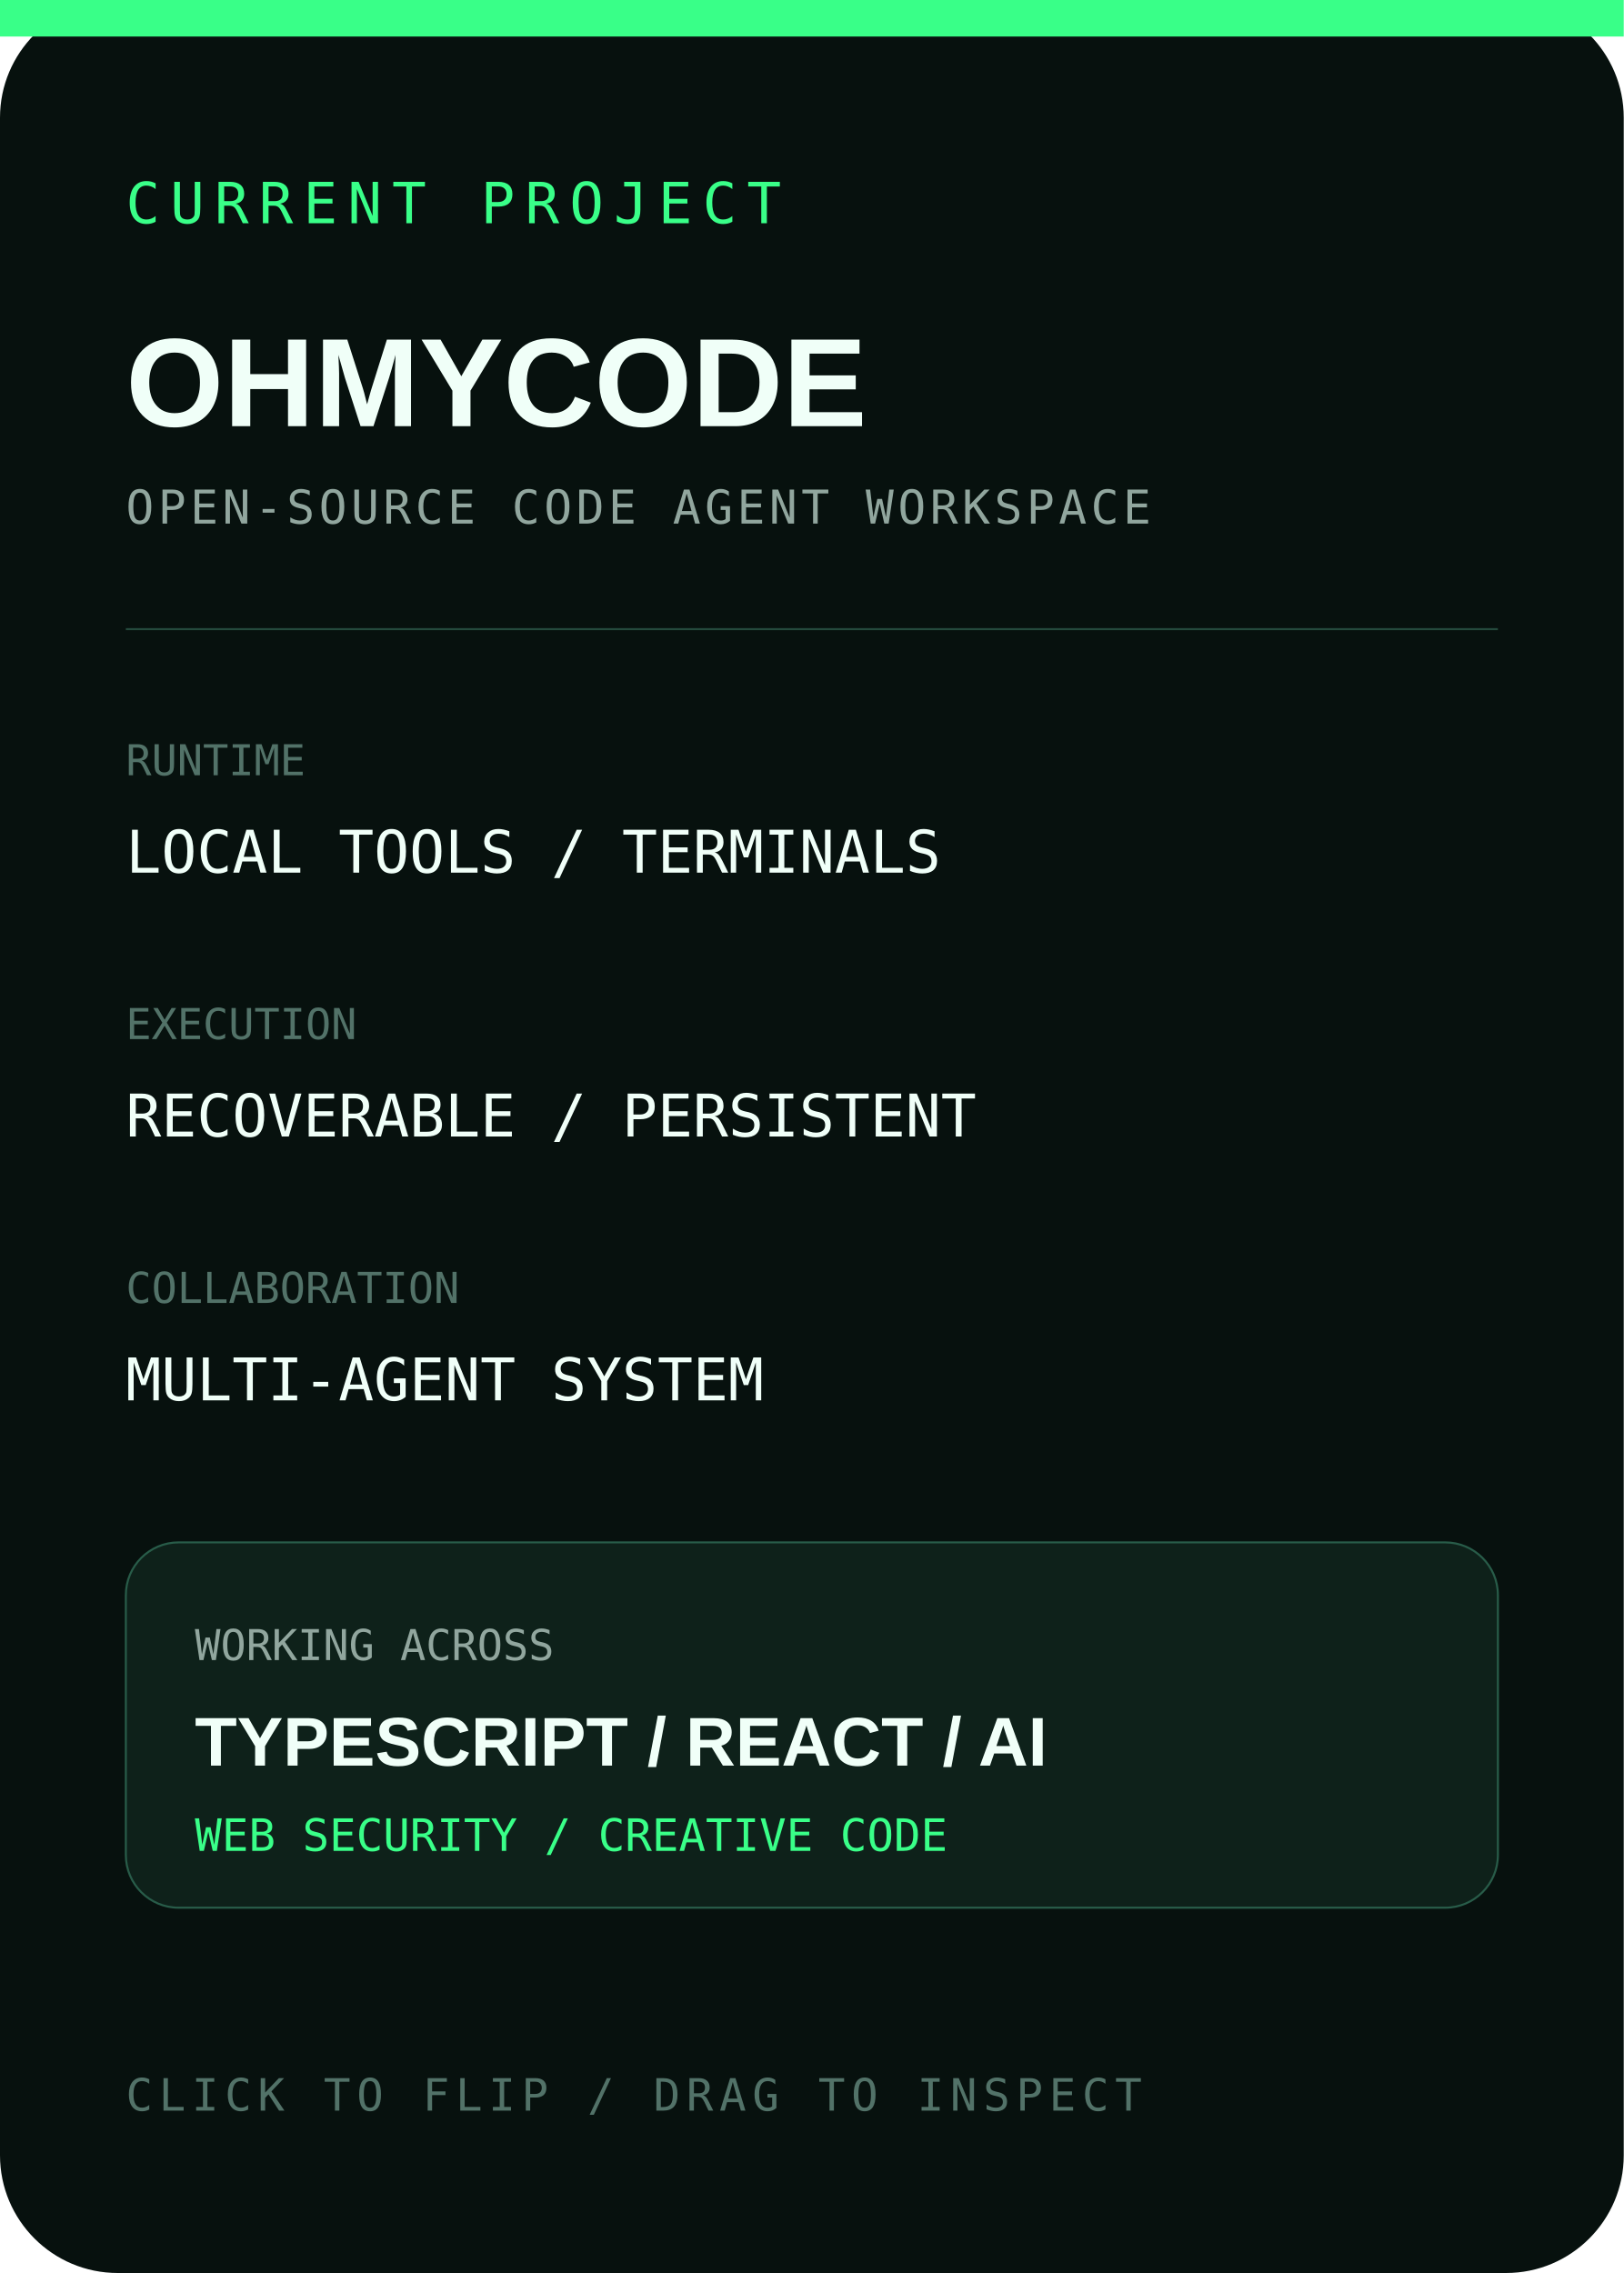
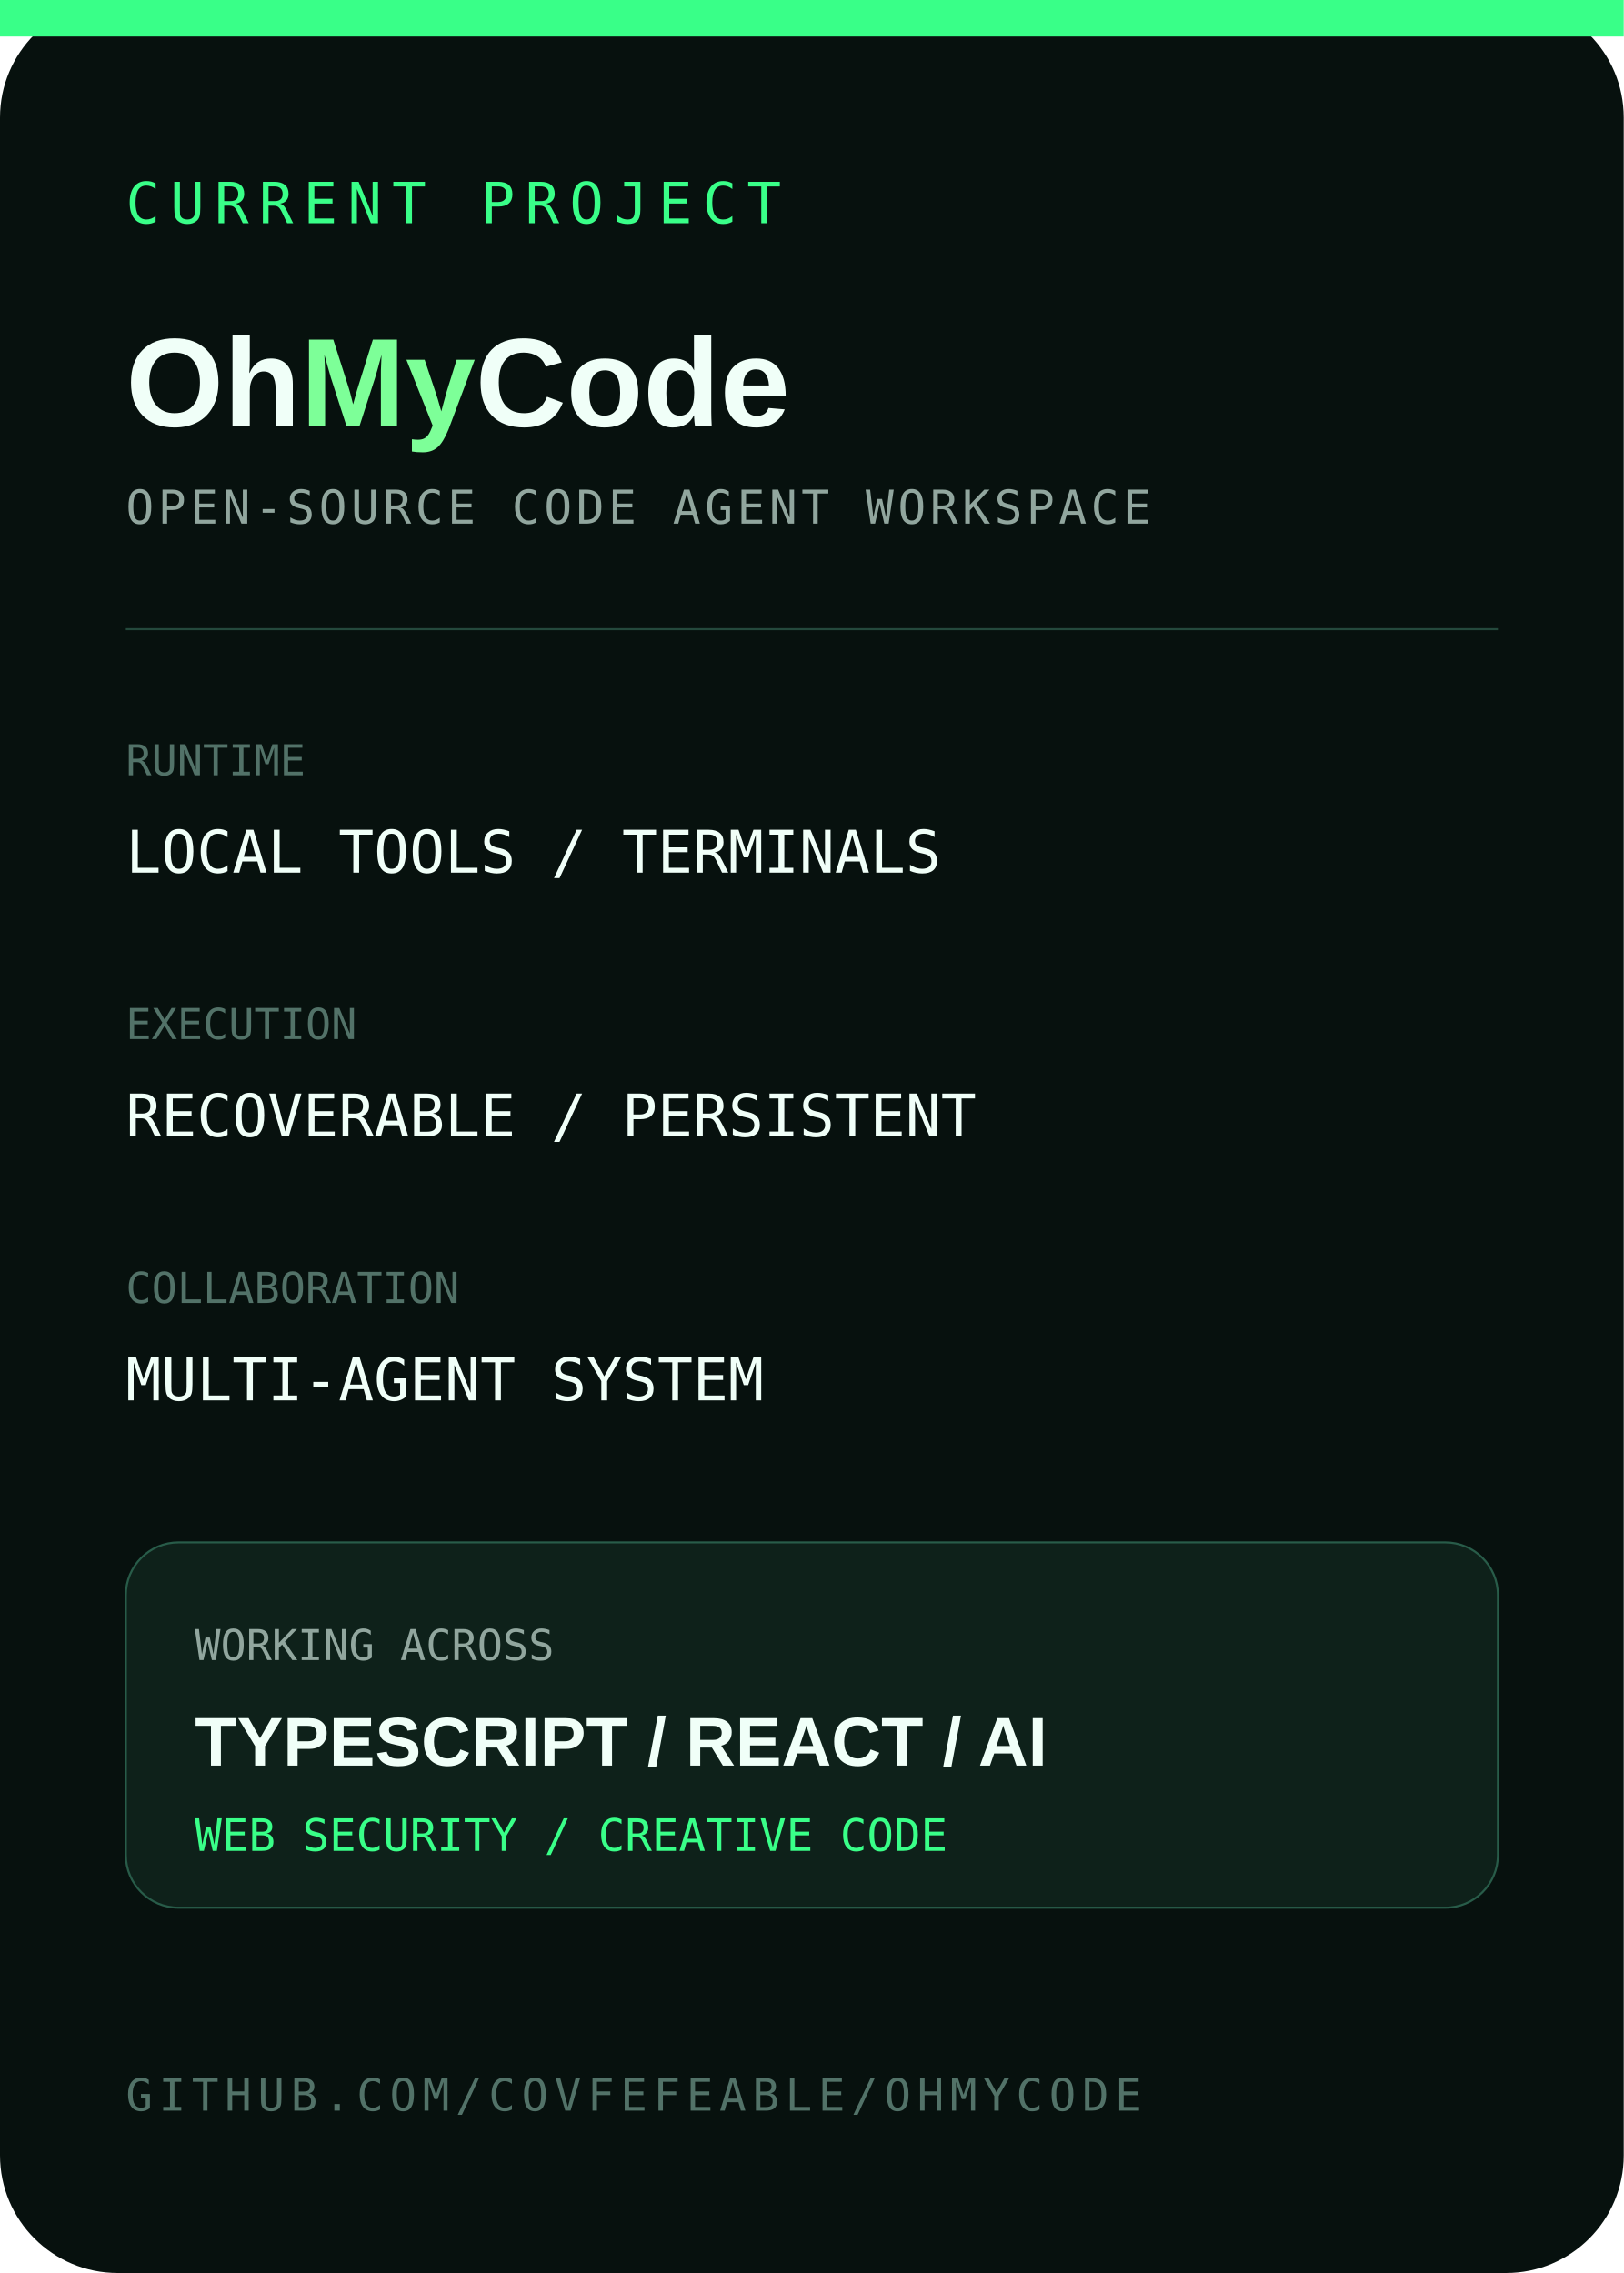
<svg xmlns="http://www.w3.org/2000/svg" width="800" height="1120" viewBox="0 0 800 1120">
  <rect width="800" height="1120" rx="58" fill="#07110e" />
  <path d="M0 0h800v18H0z" fill="#39ff88" />
  <text x="62" y="110" fill="#39ff88" font-family="monospace" font-size="28" letter-spacing="5">CURRENT PROJECT</text>
-   <text x="62" y="210" fill="#f0fff8" font-family="Arial,sans-serif" font-size="62" font-weight="700">OHMYCODE</text>
+   <text x="62" y="210" fill="#f0fff8" font-family="Arial,sans-serif" font-size="62" font-weight="700">Oh<tspan fill="#7dff98">My</tspan>Code</text>
  <text x="62" y="258" fill="#91a69e" font-family="monospace" font-size="23" letter-spacing="2">OPEN-SOURCE CODE AGENT WORKSPACE</text>
  <path d="M62 310h676" stroke="#24493c" />
  <g font-family="monospace">
    <text x="62" y="382" fill="#527268" font-size="21">RUNTIME</text>
    <text x="62" y="430" fill="#f0fff8" font-size="29">LOCAL TOOLS / TERMINALS</text>
    <text x="62" y="512" fill="#527268" font-size="21">EXECUTION</text>
    <text x="62" y="560" fill="#f0fff8" font-size="29">RECOVERABLE / PERSISTENT</text>
    <text x="62" y="642" fill="#527268" font-size="21">COLLABORATION</text>
    <text x="62" y="690" fill="#f0fff8" font-size="29">MULTI-AGENT SYSTEM</text>
  </g>
  <rect x="62" y="760" width="676" height="180" rx="26" fill="#0e211a" stroke="#285c49" />
  <text x="96" y="818" fill="#91a69e" font-family="monospace" font-size="21">WORKING ACROSS</text>
  <text x="96" y="870" fill="#f0fff8" font-family="Arial,sans-serif" font-size="34" font-weight="700">TYPESCRIPT / REACT / AI</text>
  <text x="96" y="912" fill="#39ff88" font-family="monospace" font-size="22">WEB SECURITY / CREATIVE CODE</text>
-   <text x="62" y="1040" fill="#527268" font-family="monospace" font-size="22" letter-spacing="3">CLICK TO FLIP / DRAG TO INSPECT</text>
+   <text x="62" y="1040" fill="#527268" font-family="monospace" font-size="22" letter-spacing="3">GITHUB.COM/COVFEFEABLE/OHMYCODE</text>
</svg>
